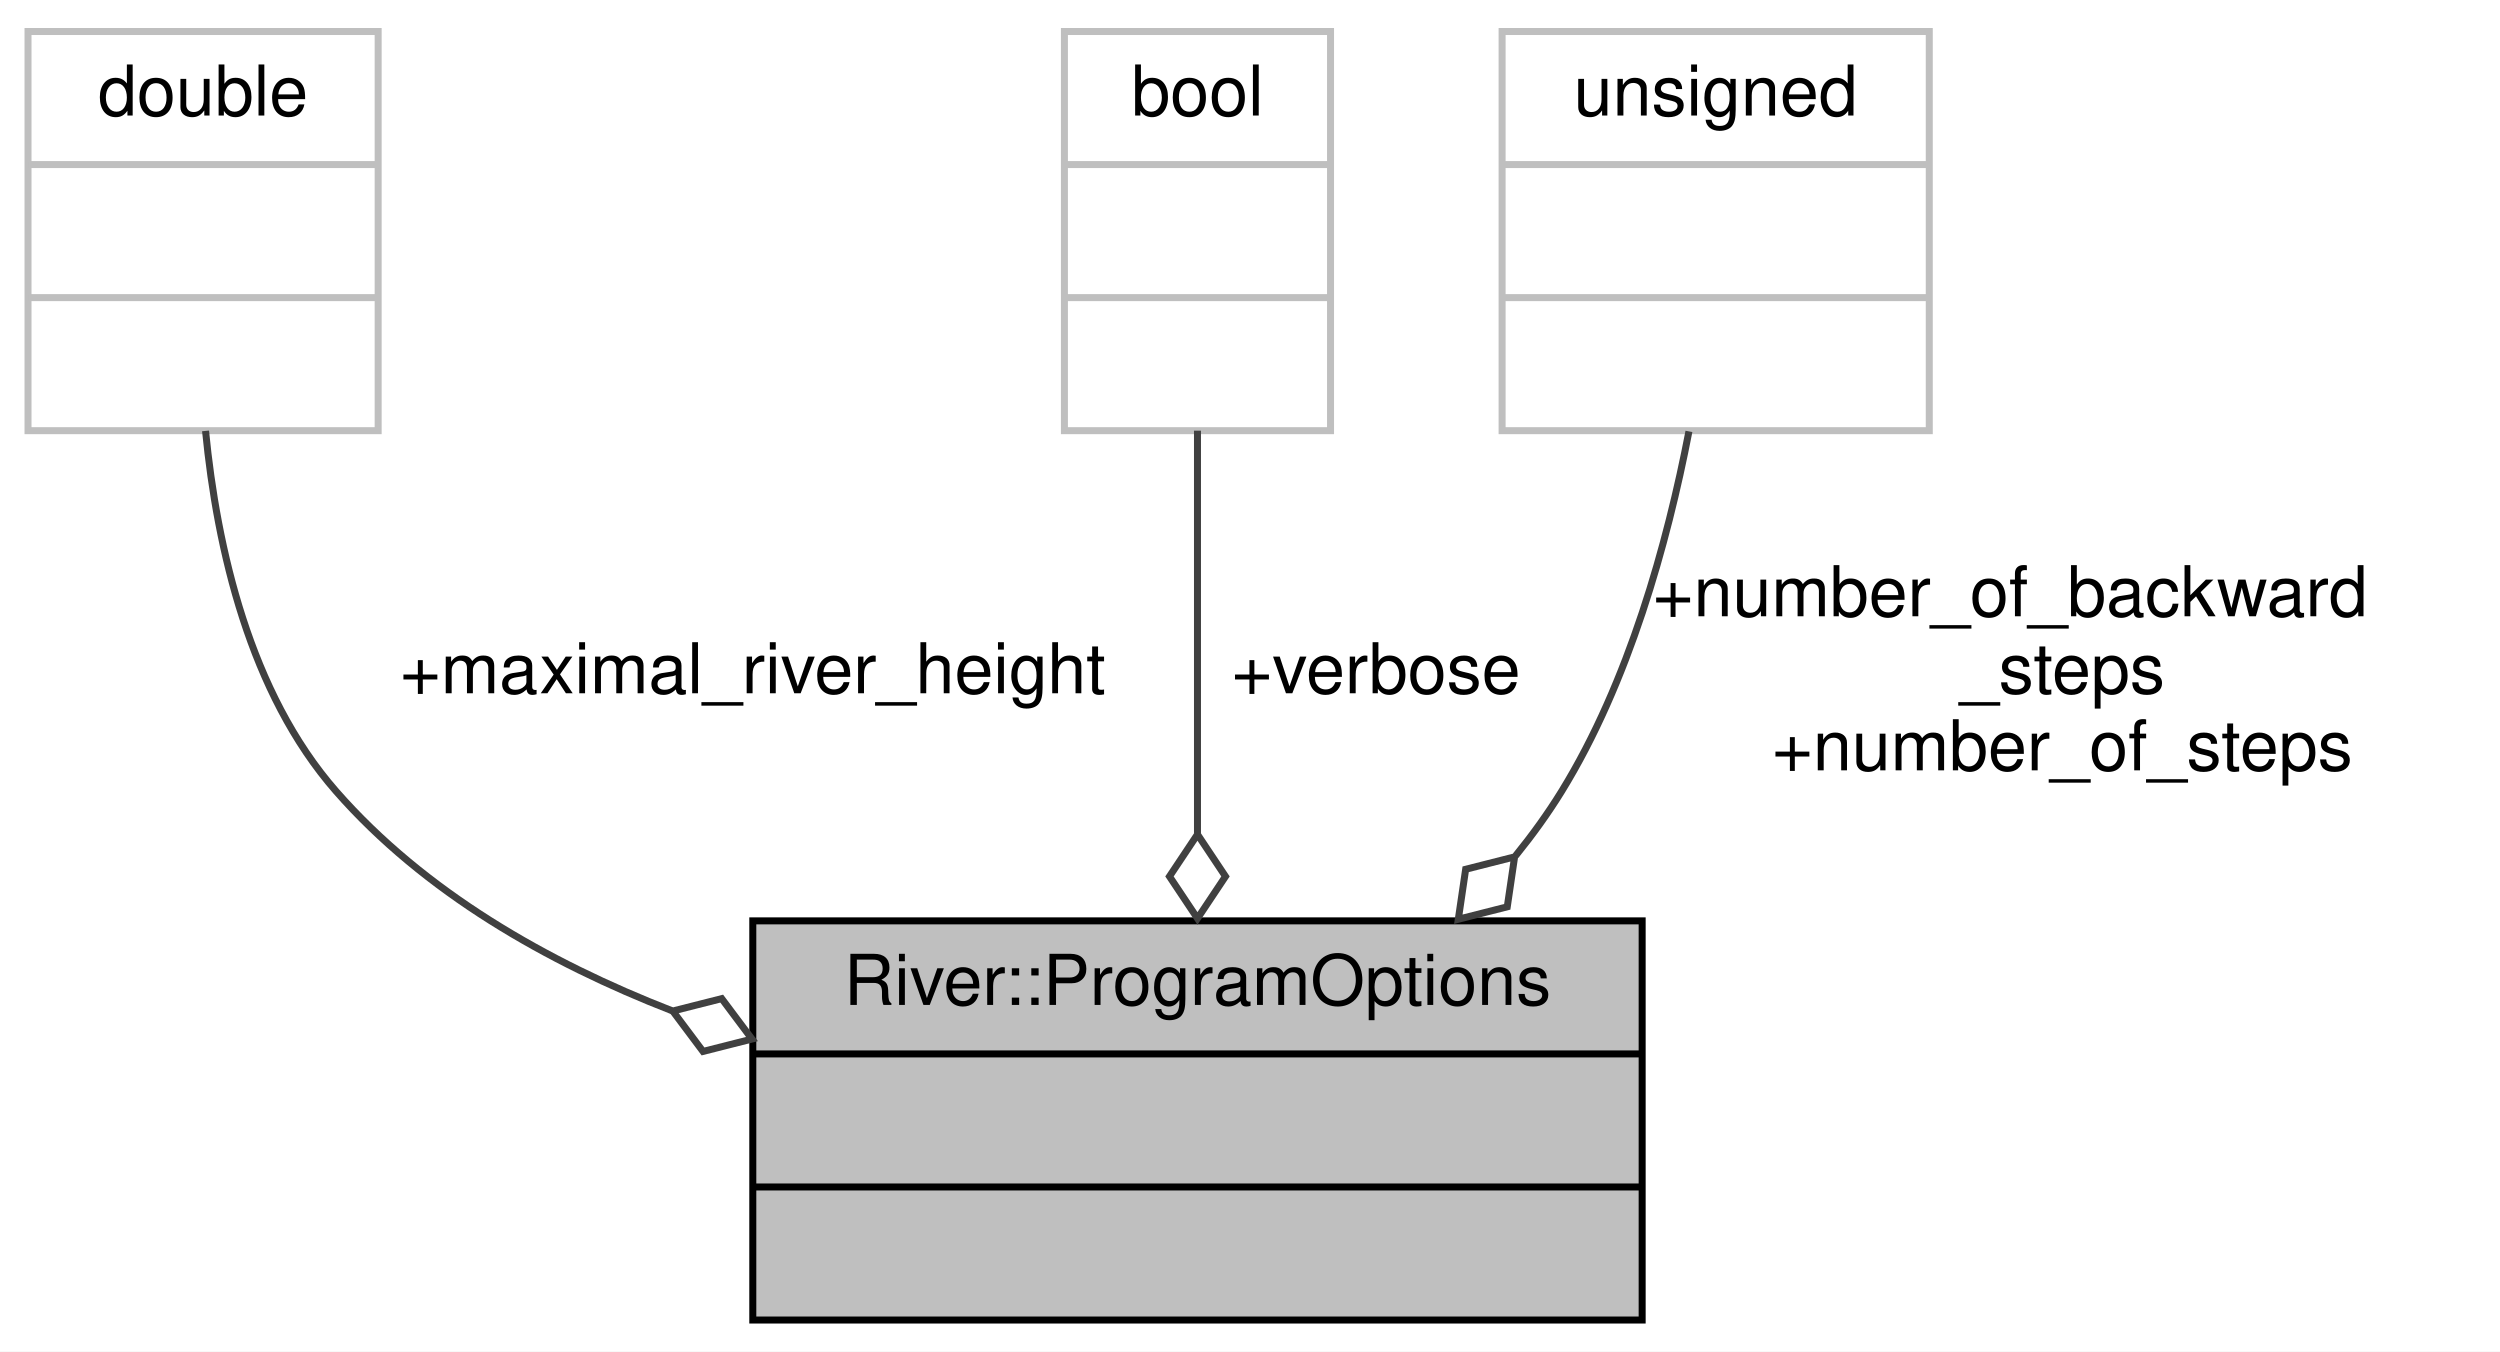
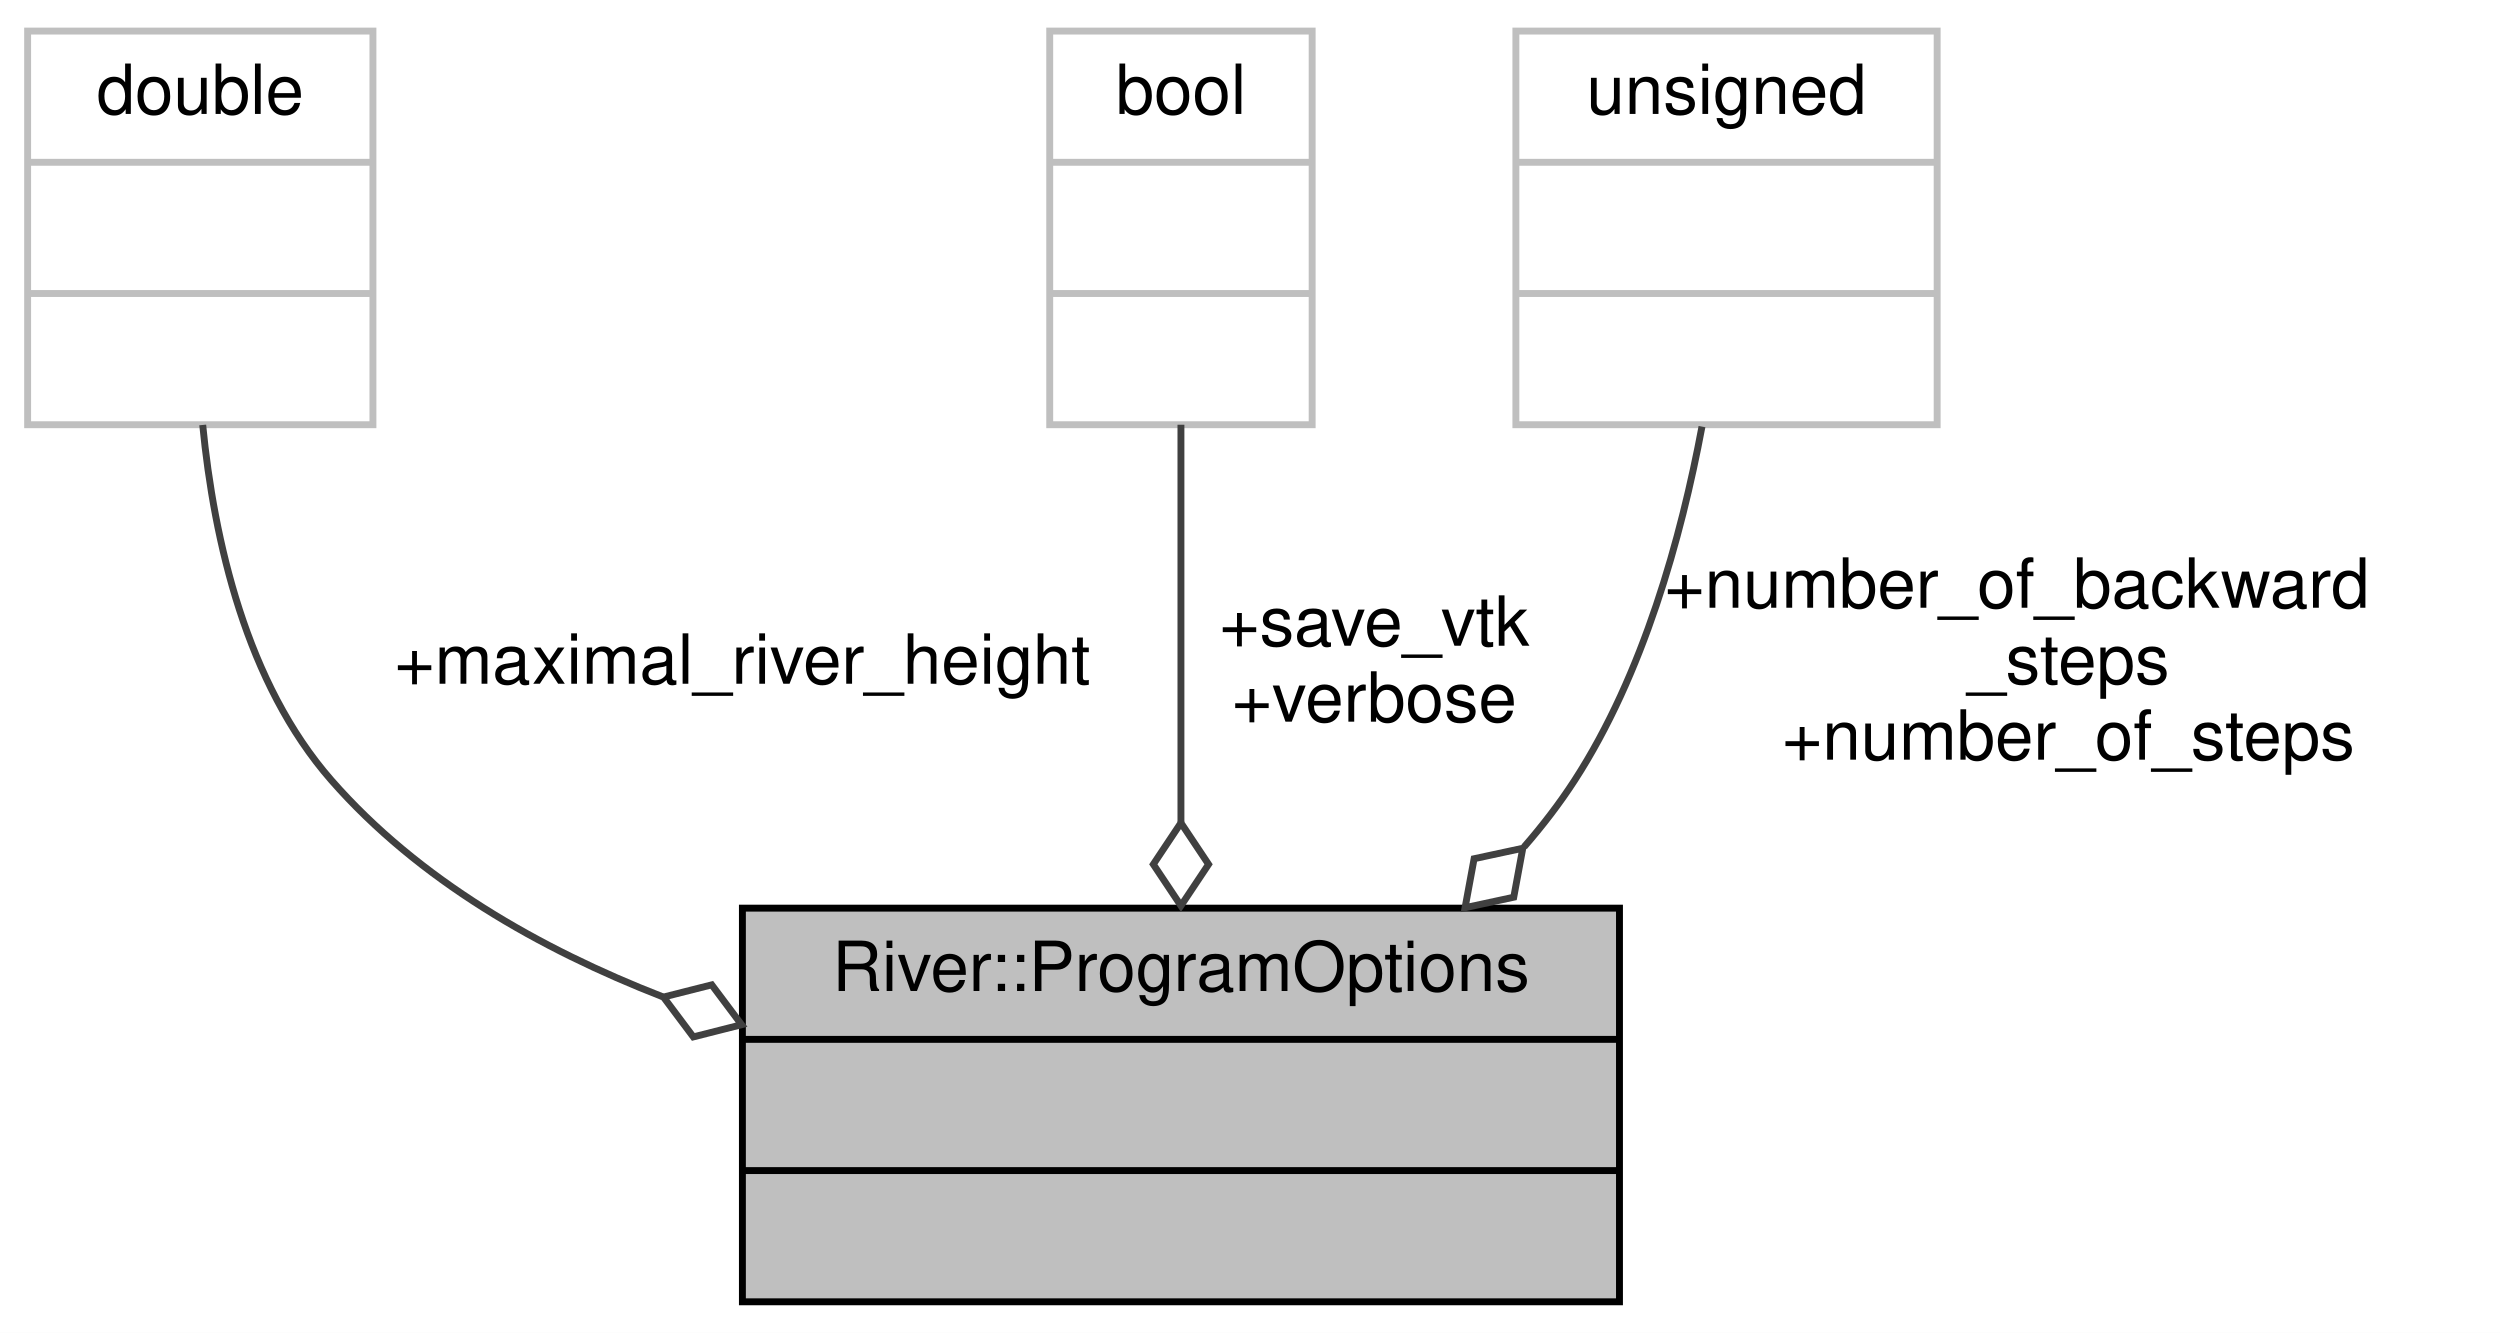
- <svg xmlns="http://www.w3.org/2000/svg" width="357pt" height="193pt" viewBox="0.00 0.00 357.00 193.00">
+ <svg xmlns="http://www.w3.org/2000/svg" width="362pt" height="193pt" viewBox="0.00 0.00 362.00 193.00">
  <g id="graph0" class="graph" transform="scale(1 1) rotate(0) translate(4 189)">
-     <polygon fill="#ffffff" stroke="transparent" points="-4,4 -4,-189 353,-189 353,4 -4,4" />
+     <polygon fill="#ffffff" stroke="transparent" points="-4,4 -4,-189 358,-189 358,4 -4,4" />
    <g id="node1" class="node">
      <polygon fill="#bfbfbf" stroke="#000000" points="103.5,-.5 103.5,-57.5 230.5,-57.5 230.5,-.5 103.5,-.5" />
      <text text-anchor="middle" x="167" y="-45.5" font-family="Helvetica,sans-Serif" font-size="10.00" fill="#000000">River::ProgramOptions</text>
      <polyline fill="none" stroke="#000000" points="103.5,-38.5 230.5,-38.5 " />
      <text text-anchor="middle" x="167" y="-26.5" font-family="Helvetica,sans-Serif" font-size="10.00" fill="#000000"> </text>
      <polyline fill="none" stroke="#000000" points="103.5,-19.5 230.5,-19.5 " />
      <text text-anchor="middle" x="167" y="-7.5" font-family="Helvetica,sans-Serif" font-size="10.00" fill="#000000"> </text>
    </g>
    <g id="node2" class="node">
      <polygon fill="#ffffff" stroke="#bfbfbf" points="0,-127.5 0,-184.5 50,-184.5 50,-127.5 0,-127.5" />
      <text text-anchor="middle" x="25" y="-172.5" font-family="Helvetica,sans-Serif" font-size="10.00" fill="#000000">double</text>
      <polyline fill="none" stroke="#bfbfbf" points="0,-165.5 50,-165.5 " />
      <text text-anchor="middle" x="25" y="-153.5" font-family="Helvetica,sans-Serif" font-size="10.00" fill="#000000"> </text>
      <polyline fill="none" stroke="#bfbfbf" points="0,-146.5 50,-146.5 " />
      <text text-anchor="middle" x="25" y="-134.5" font-family="Helvetica,sans-Serif" font-size="10.00" fill="#000000"> </text>
    </g>
    <g id="edge1" class="edge">
      <path fill="none" stroke="#404040" d="M25.352,-127.466C26.99,-110.684 31.676,-90.065 44,-76 56.603,-61.616 74.104,-51.614 91.957,-44.666" />
      <polygon fill="none" stroke="#404040" points="92.069,-44.626 96.392,-38.854 103.382,-40.624 99.06,-46.396 92.069,-44.626" />
      <text text-anchor="middle" x="103.5" y="-90" font-family="Helvetica,sans-Serif" font-size="10.00" fill="#000000"> +maximal_river_height</text>
    </g>
    <g id="node3" class="node">
      <polygon fill="#ffffff" stroke="#bfbfbf" points="148,-127.5 148,-184.5 186,-184.5 186,-127.5 148,-127.5" />
      <text text-anchor="middle" x="167" y="-172.5" font-family="Helvetica,sans-Serif" font-size="10.00" fill="#000000">bool</text>
      <polyline fill="none" stroke="#bfbfbf" points="148,-165.5 186,-165.5 " />
      <text text-anchor="middle" x="167" y="-153.5" font-family="Helvetica,sans-Serif" font-size="10.00" fill="#000000"> </text>
      <polyline fill="none" stroke="#bfbfbf" points="148,-146.5 186,-146.5 " />
      <text text-anchor="middle" x="167" y="-134.5" font-family="Helvetica,sans-Serif" font-size="10.00" fill="#000000"> </text>
    </g>
    <g id="edge2" class="edge">
      <path fill="none" stroke="#404040" d="M167,-127.499C167,-110.542 167,-88.744 167,-69.966" />
      <polygon fill="none" stroke="#404040" points="167,-69.846 163,-63.846 167,-57.846 171,-63.846 167,-69.846" />
-       <text text-anchor="middle" x="192.5" y="-90" font-family="Helvetica,sans-Serif" font-size="10.00" fill="#000000"> +verbose</text>
+       <text text-anchor="middle" x="195" y="-95.5" font-family="Helvetica,sans-Serif" font-size="10.00" fill="#000000"> +save_vtk</text>
+       <text text-anchor="middle" x="195" y="-84.5" font-family="Helvetica,sans-Serif" font-size="10.00" fill="#000000">+verbose</text>
    </g>
    <g id="node4" class="node">
-       <polygon fill="#ffffff" stroke="#bfbfbf" points="210.5,-127.5 210.5,-184.5 271.5,-184.5 271.5,-127.5 210.5,-127.5" />
-       <text text-anchor="middle" x="241" y="-172.5" font-family="Helvetica,sans-Serif" font-size="10.00" fill="#000000">unsigned</text>
-       <polyline fill="none" stroke="#bfbfbf" points="210.5,-165.5 271.5,-165.5 " />
-       <text text-anchor="middle" x="241" y="-153.5" font-family="Helvetica,sans-Serif" font-size="10.00" fill="#000000"> </text>
-       <polyline fill="none" stroke="#bfbfbf" points="210.5,-146.5 271.5,-146.5 " />
-       <text text-anchor="middle" x="241" y="-134.5" font-family="Helvetica,sans-Serif" font-size="10.00" fill="#000000"> </text>
+       <polygon fill="#ffffff" stroke="#bfbfbf" points="215.5,-127.5 215.5,-184.5 276.5,-184.5 276.5,-127.5 215.5,-127.5" />
+       <text text-anchor="middle" x="246" y="-172.5" font-family="Helvetica,sans-Serif" font-size="10.00" fill="#000000">unsigned</text>
+       <polyline fill="none" stroke="#bfbfbf" points="215.5,-165.5 276.5,-165.5 " />
+       <text text-anchor="middle" x="246" y="-153.5" font-family="Helvetica,sans-Serif" font-size="10.00" fill="#000000"> </text>
+       <polyline fill="none" stroke="#bfbfbf" points="215.5,-146.5 276.5,-146.5 " />
+       <text text-anchor="middle" x="246" y="-134.5" font-family="Helvetica,sans-Serif" font-size="10.00" fill="#000000"> </text>
    </g>
    <g id="edge3" class="edge">
-       <path fill="none" stroke="#404040" d="M237.18,-127.396C234.084,-111.386 228.595,-91.576 219,-76 217.052,-72.838 214.83,-69.763 212.427,-66.797" />
-       <polygon fill="none" stroke="#404040" points="212.286,-66.641 205.296,-64.866 204.246,-57.732 211.236,-59.507 212.286,-66.641" />
-       <text text-anchor="start" x="232" y="-101" font-family="Helvetica,sans-Serif" font-size="10.00" fill="#000000"> +number_of_backward</text>
-       <text text-anchor="middle" x="290.5" y="-90" font-family="Helvetica,sans-Serif" font-size="10.00" fill="#000000">_steps</text>
-       <text text-anchor="middle" x="290.5" y="-79" font-family="Helvetica,sans-Serif" font-size="10.00" fill="#000000">+number_of_steps</text>
+       <path fill="none" stroke="#404040" d="M242.447,-127.227C239.438,-111.162 233.946,-91.354 224,-76 221.838,-72.663 219.364,-69.445 216.685,-66.366" />
+       <polygon fill="none" stroke="#404040" points="216.501,-66.175 209.451,-64.657 208.141,-57.566 215.19,-59.084 216.501,-66.175" />
+       <text text-anchor="start" x="237" y="-101" font-family="Helvetica,sans-Serif" font-size="10.00" fill="#000000"> +number_of_backward</text>
+       <text text-anchor="middle" x="295.5" y="-90" font-family="Helvetica,sans-Serif" font-size="10.00" fill="#000000">_steps</text>
+       <text text-anchor="middle" x="295.5" y="-79" font-family="Helvetica,sans-Serif" font-size="10.00" fill="#000000">+number_of_steps</text>
    </g>
  </g>
</svg>
